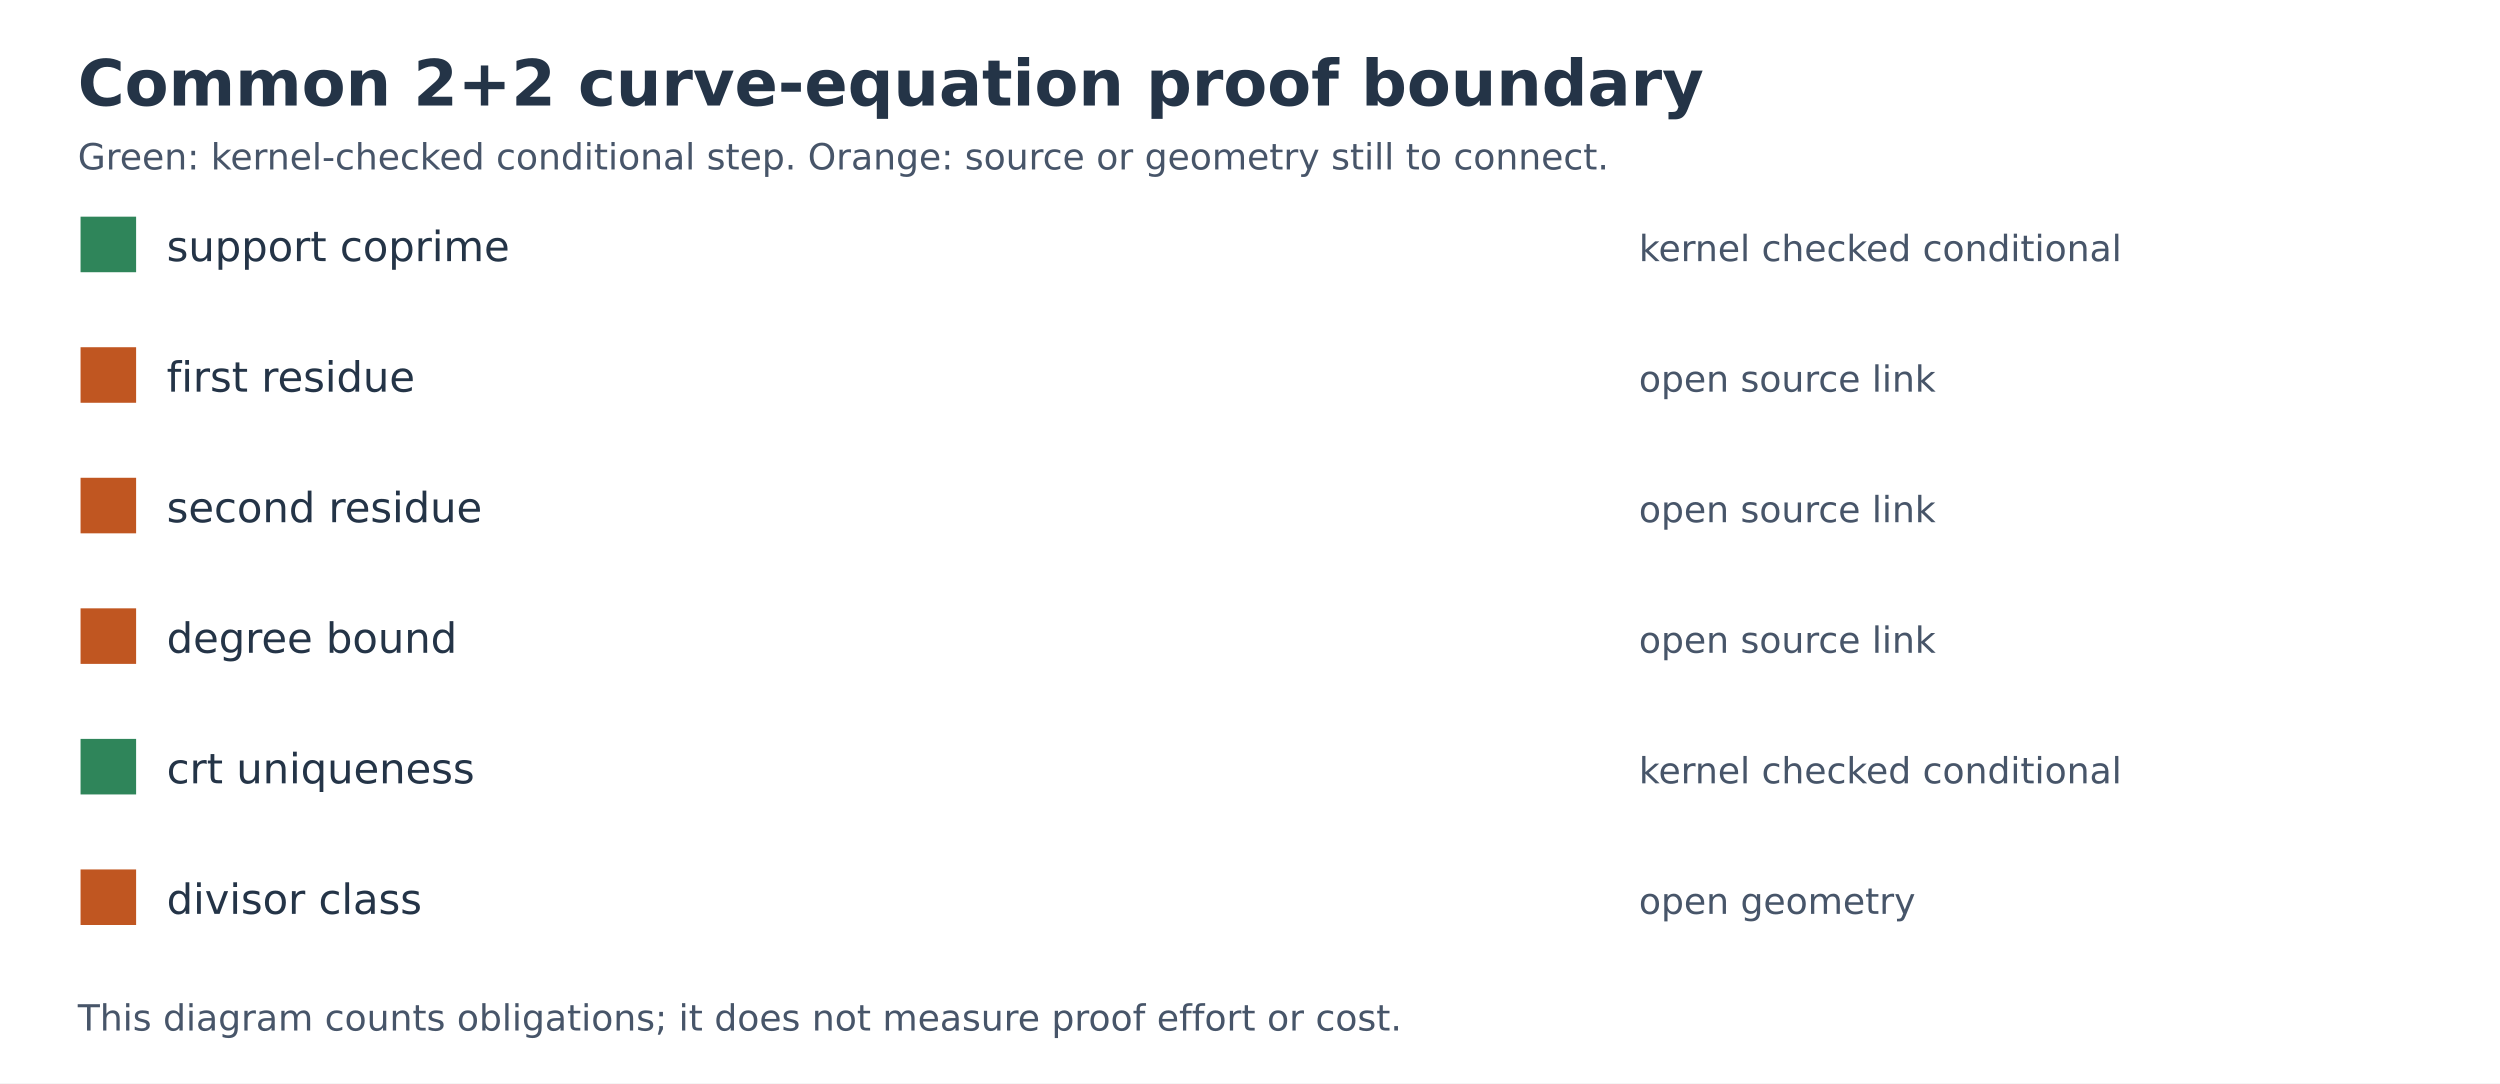
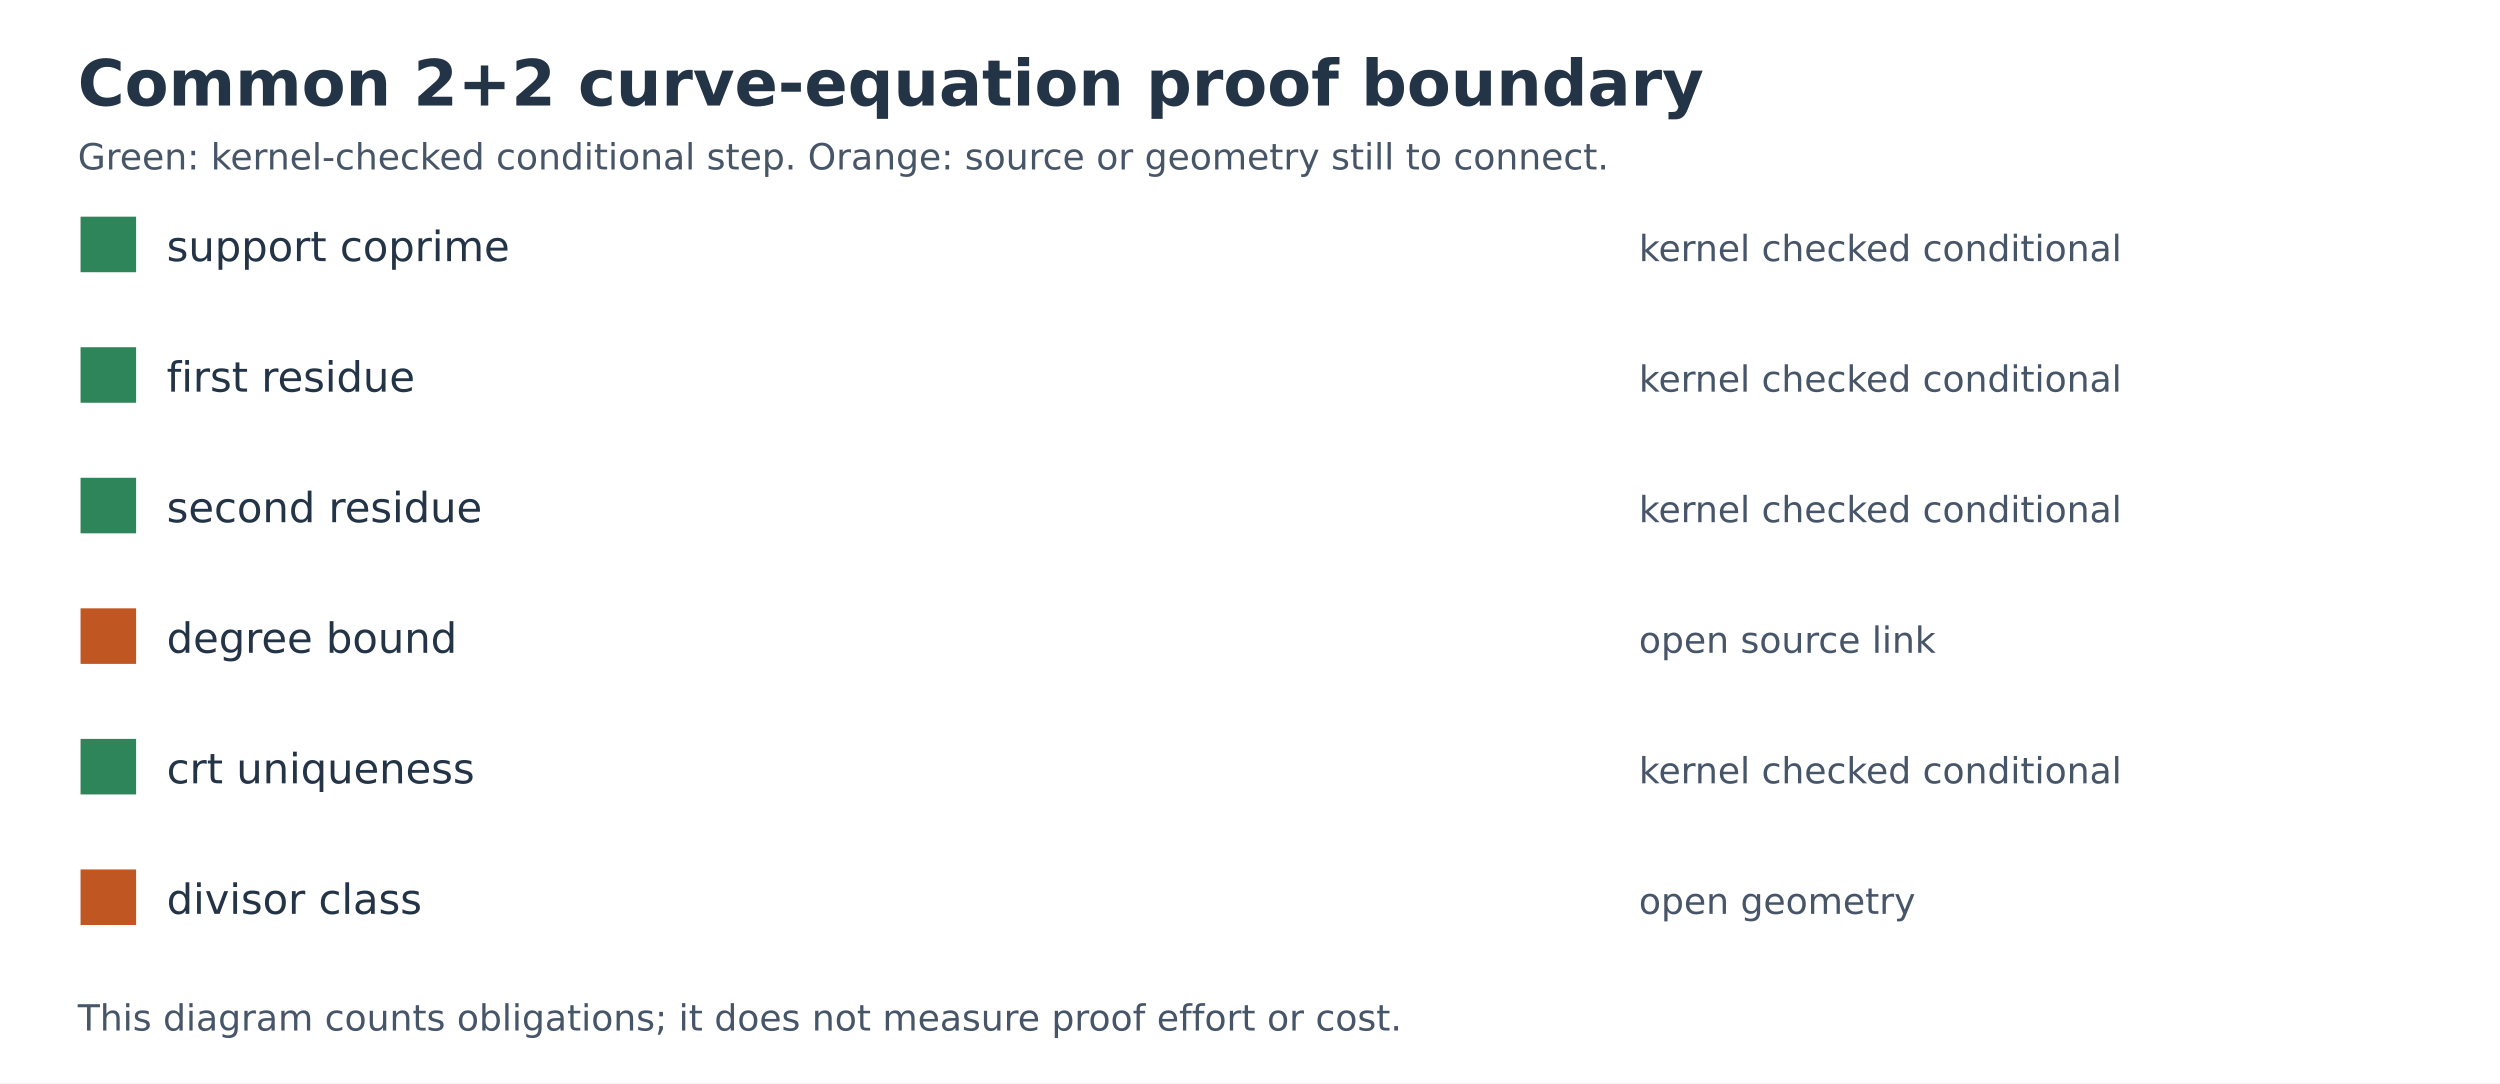
<svg xmlns="http://www.w3.org/2000/svg" width="900" height="390" viewBox="0 0 900 390">
  <rect width="900" height="390" fill="white" />
  <style>text{font-family:DejaVu Sans,Arial,sans-serif;fill:#243447}.title{font-size:23px;font-weight:bold}.label{font-size:15px}.note{font-size:13px;fill:#475569}</style>
  <text x="28" y="38" class="title">Common 2+2 curve-equation proof boundary</text>
  <text x="28" y="61" class="note">Green: kernel-checked conditional step. Orange: source or geometry still to connect.</text>
  <rect x="29" y="78" width="20" height="20" fill="#2f855a" />
  <text x="60" y="94" class="label">support coprime</text>
  <text x="590" y="94" class="note">kernel checked conditional</text>
-   <rect x="29" y="125" width="20" height="20" fill="#c05621" />
+   <rect x="29" y="125" width="20" height="20" fill="#2f855a" />
  <text x="60" y="141" class="label">first residue</text>
-   <text x="590" y="141" class="note">open source link</text>
-   <rect x="29" y="172" width="20" height="20" fill="#c05621" />
+   <text x="590" y="141" class="note">kernel checked conditional</text>
+   <rect x="29" y="172" width="20" height="20" fill="#2f855a" />
  <text x="60" y="188" class="label">second residue</text>
-   <text x="590" y="188" class="note">open source link</text>
+   <text x="590" y="188" class="note">kernel checked conditional</text>
  <rect x="29" y="219" width="20" height="20" fill="#c05621" />
  <text x="60" y="235" class="label">degree bound</text>
  <text x="590" y="235" class="note">open source link</text>
  <rect x="29" y="266" width="20" height="20" fill="#2f855a" />
  <text x="60" y="282" class="label">crt uniqueness</text>
  <text x="590" y="282" class="note">kernel checked conditional</text>
  <rect x="29" y="313" width="20" height="20" fill="#c05621" />
  <text x="60" y="329" class="label">divisor class</text>
  <text x="590" y="329" class="note">open geometry</text>
  <text x="28" y="371" class="note">This diagram counts obligations; it does not measure proof effort or cost.</text>
</svg>
